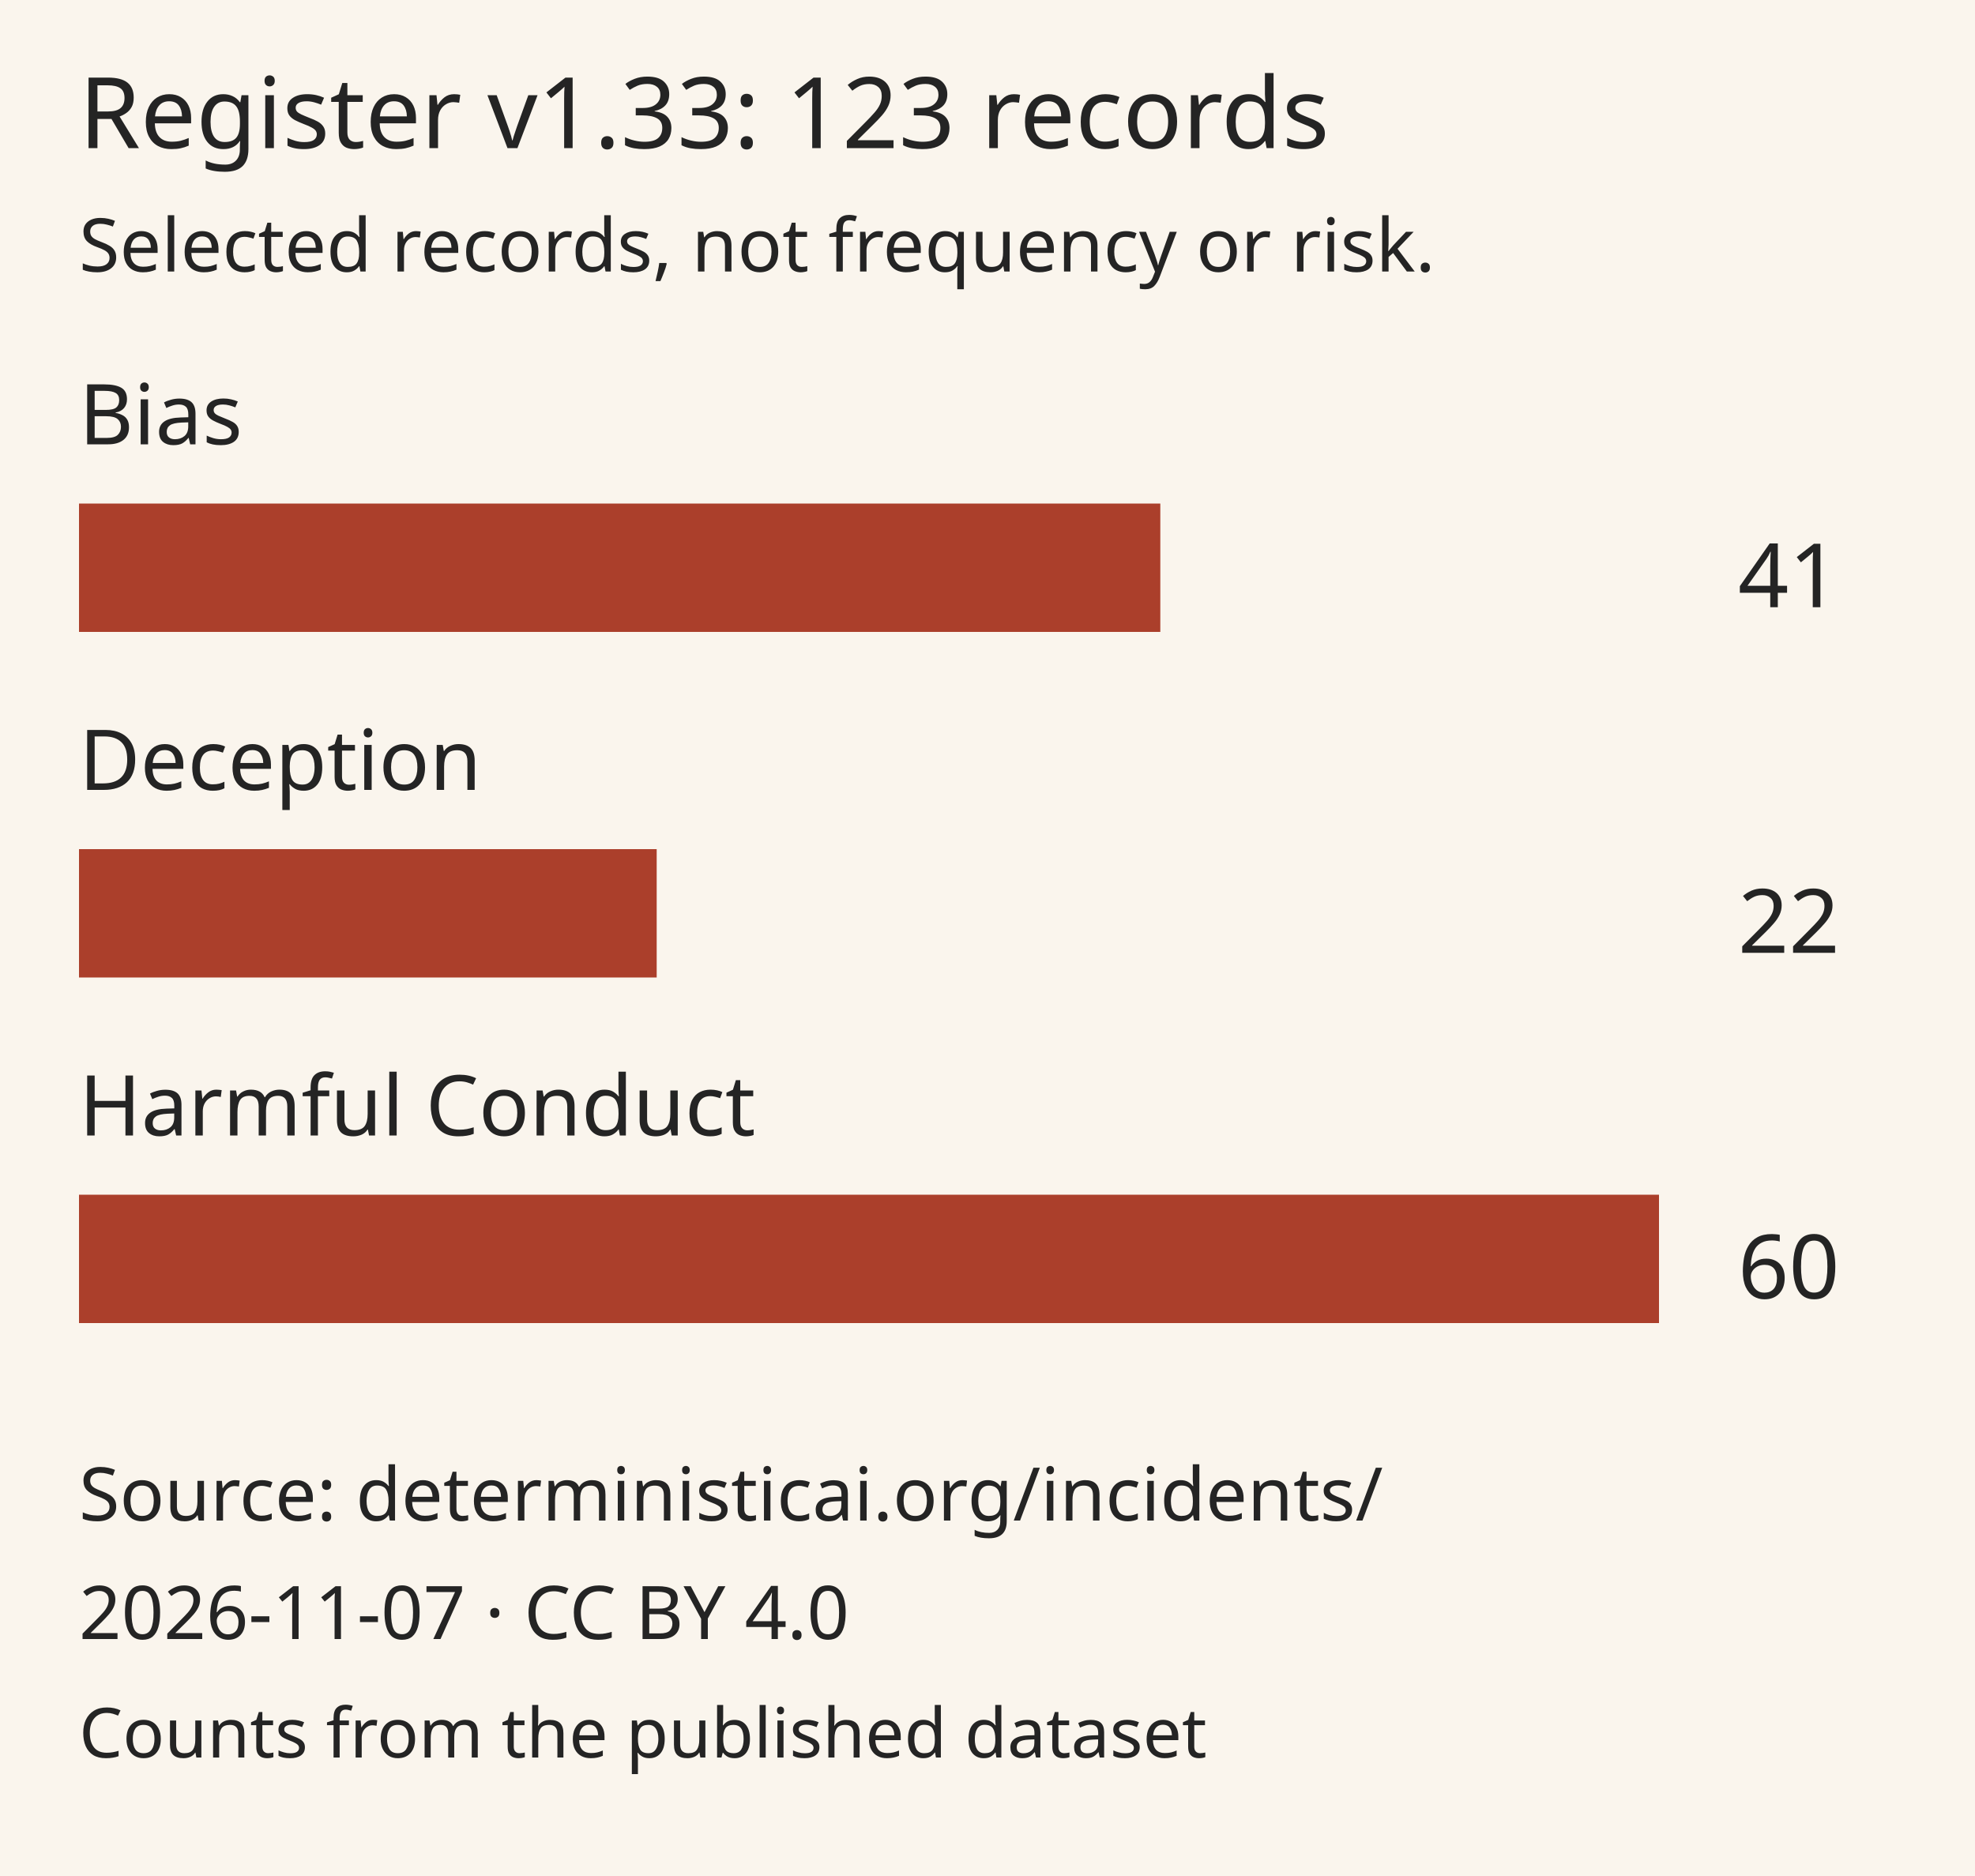
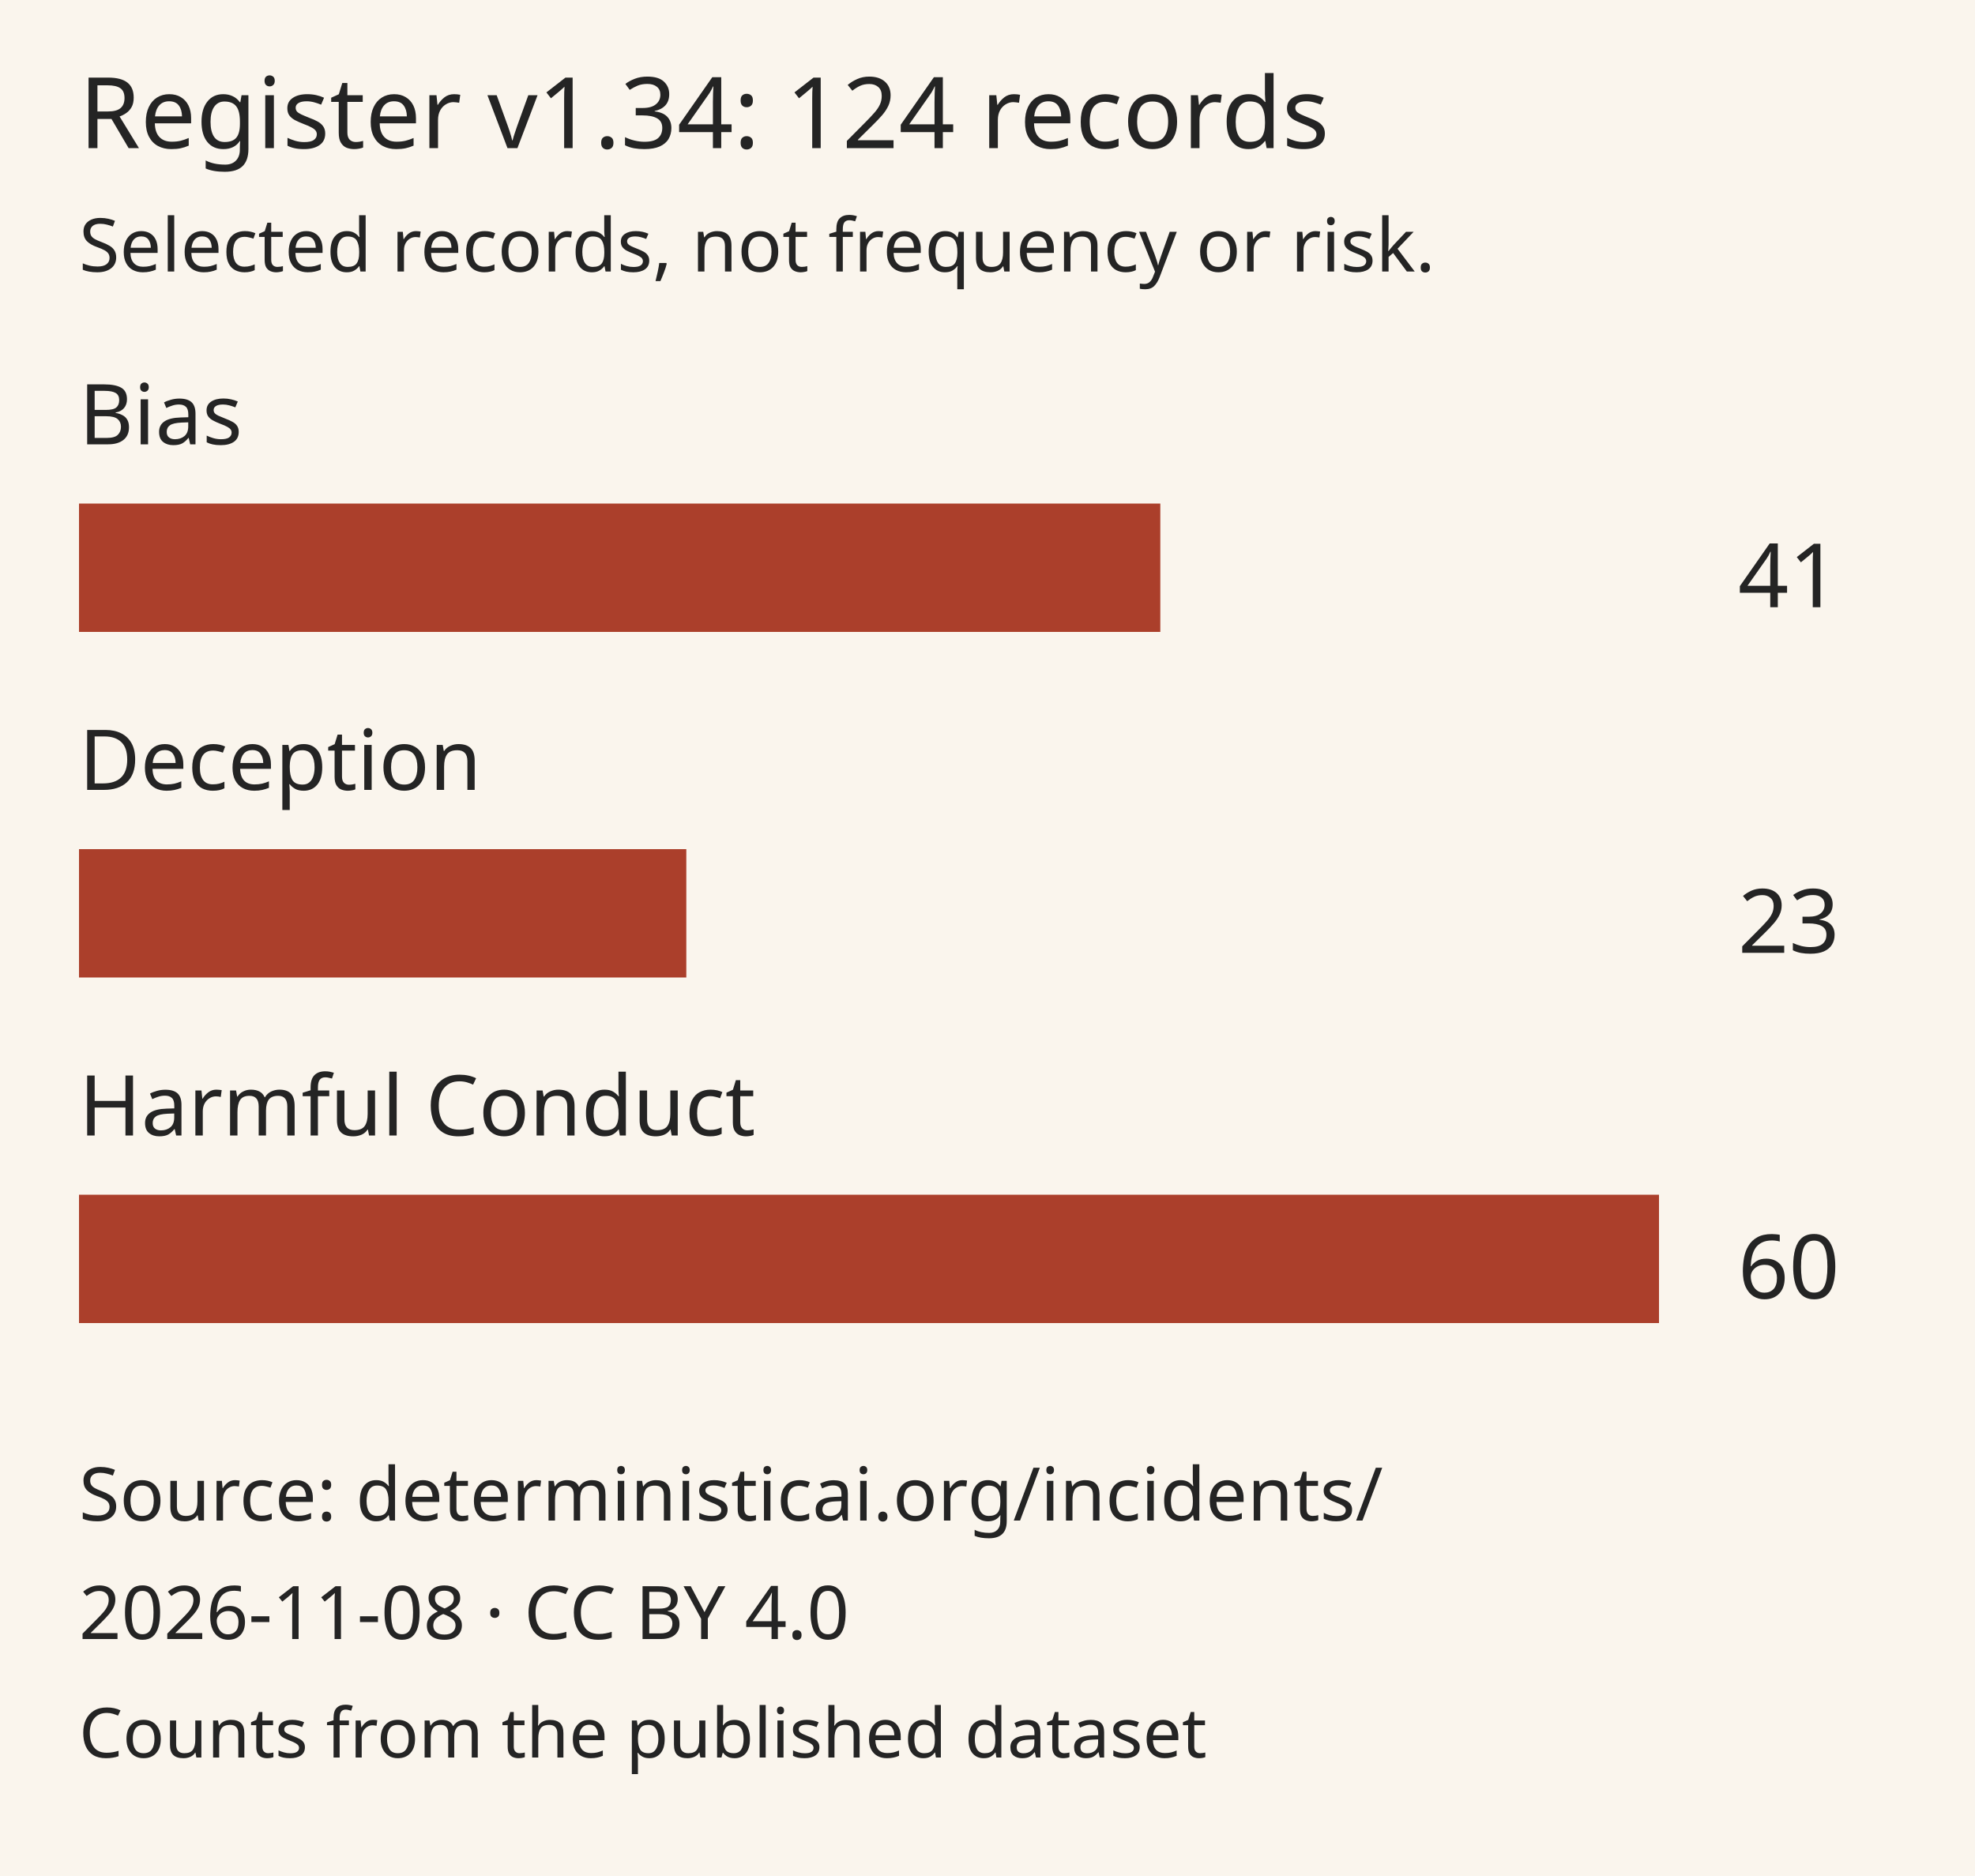
<svg xmlns="http://www.w3.org/2000/svg" viewBox="0 0 400 380">
  <rect width="400" height="380" fill="#faf5ed" />
  <g font-family="sans-serif" fill="#242424">
-     <text x="16" y="30" font-size="20">Register v1.33: 123 records</text>
+     <text x="16" y="30" font-size="20">Register v1.34: 124 records</text>
    <text x="16" y="55" font-size="15">Selected records, not frequency or risk.</text>
    <text x="16" y="90" font-size="17">Bias</text>
    <rect x="16" y="102" width="219" height="26" fill="#ab3f2b" />
    <text x="352" y="123" font-size="18">41</text>
    <text x="16" y="160" font-size="17">Deception</text>
-     <rect x="16" y="172" width="117" height="26" fill="#ab3f2b" />
-     <text x="352" y="193" font-size="18">22</text>
+     <rect x="16" y="172" width="123" height="26" fill="#ab3f2b" />
+     <text x="352" y="193" font-size="18">23</text>
    <text x="16" y="230" font-size="17">Harmful Conduct</text>
    <rect x="16" y="242" width="320" height="26" fill="#ab3f2b" />
    <text x="352" y="263" font-size="18">60</text>
    <text x="16" y="308" font-size="15">Source: deterministicai.org/incidents/</text>
-     <text x="16" y="332" font-size="15">2026-11-07 · CC BY 4.0</text>
+     <text x="16" y="332" font-size="15">2026-11-08 · CC BY 4.0</text>
    <text x="16" y="356" font-size="14">Counts from the published dataset</text>
  </g>
</svg>
